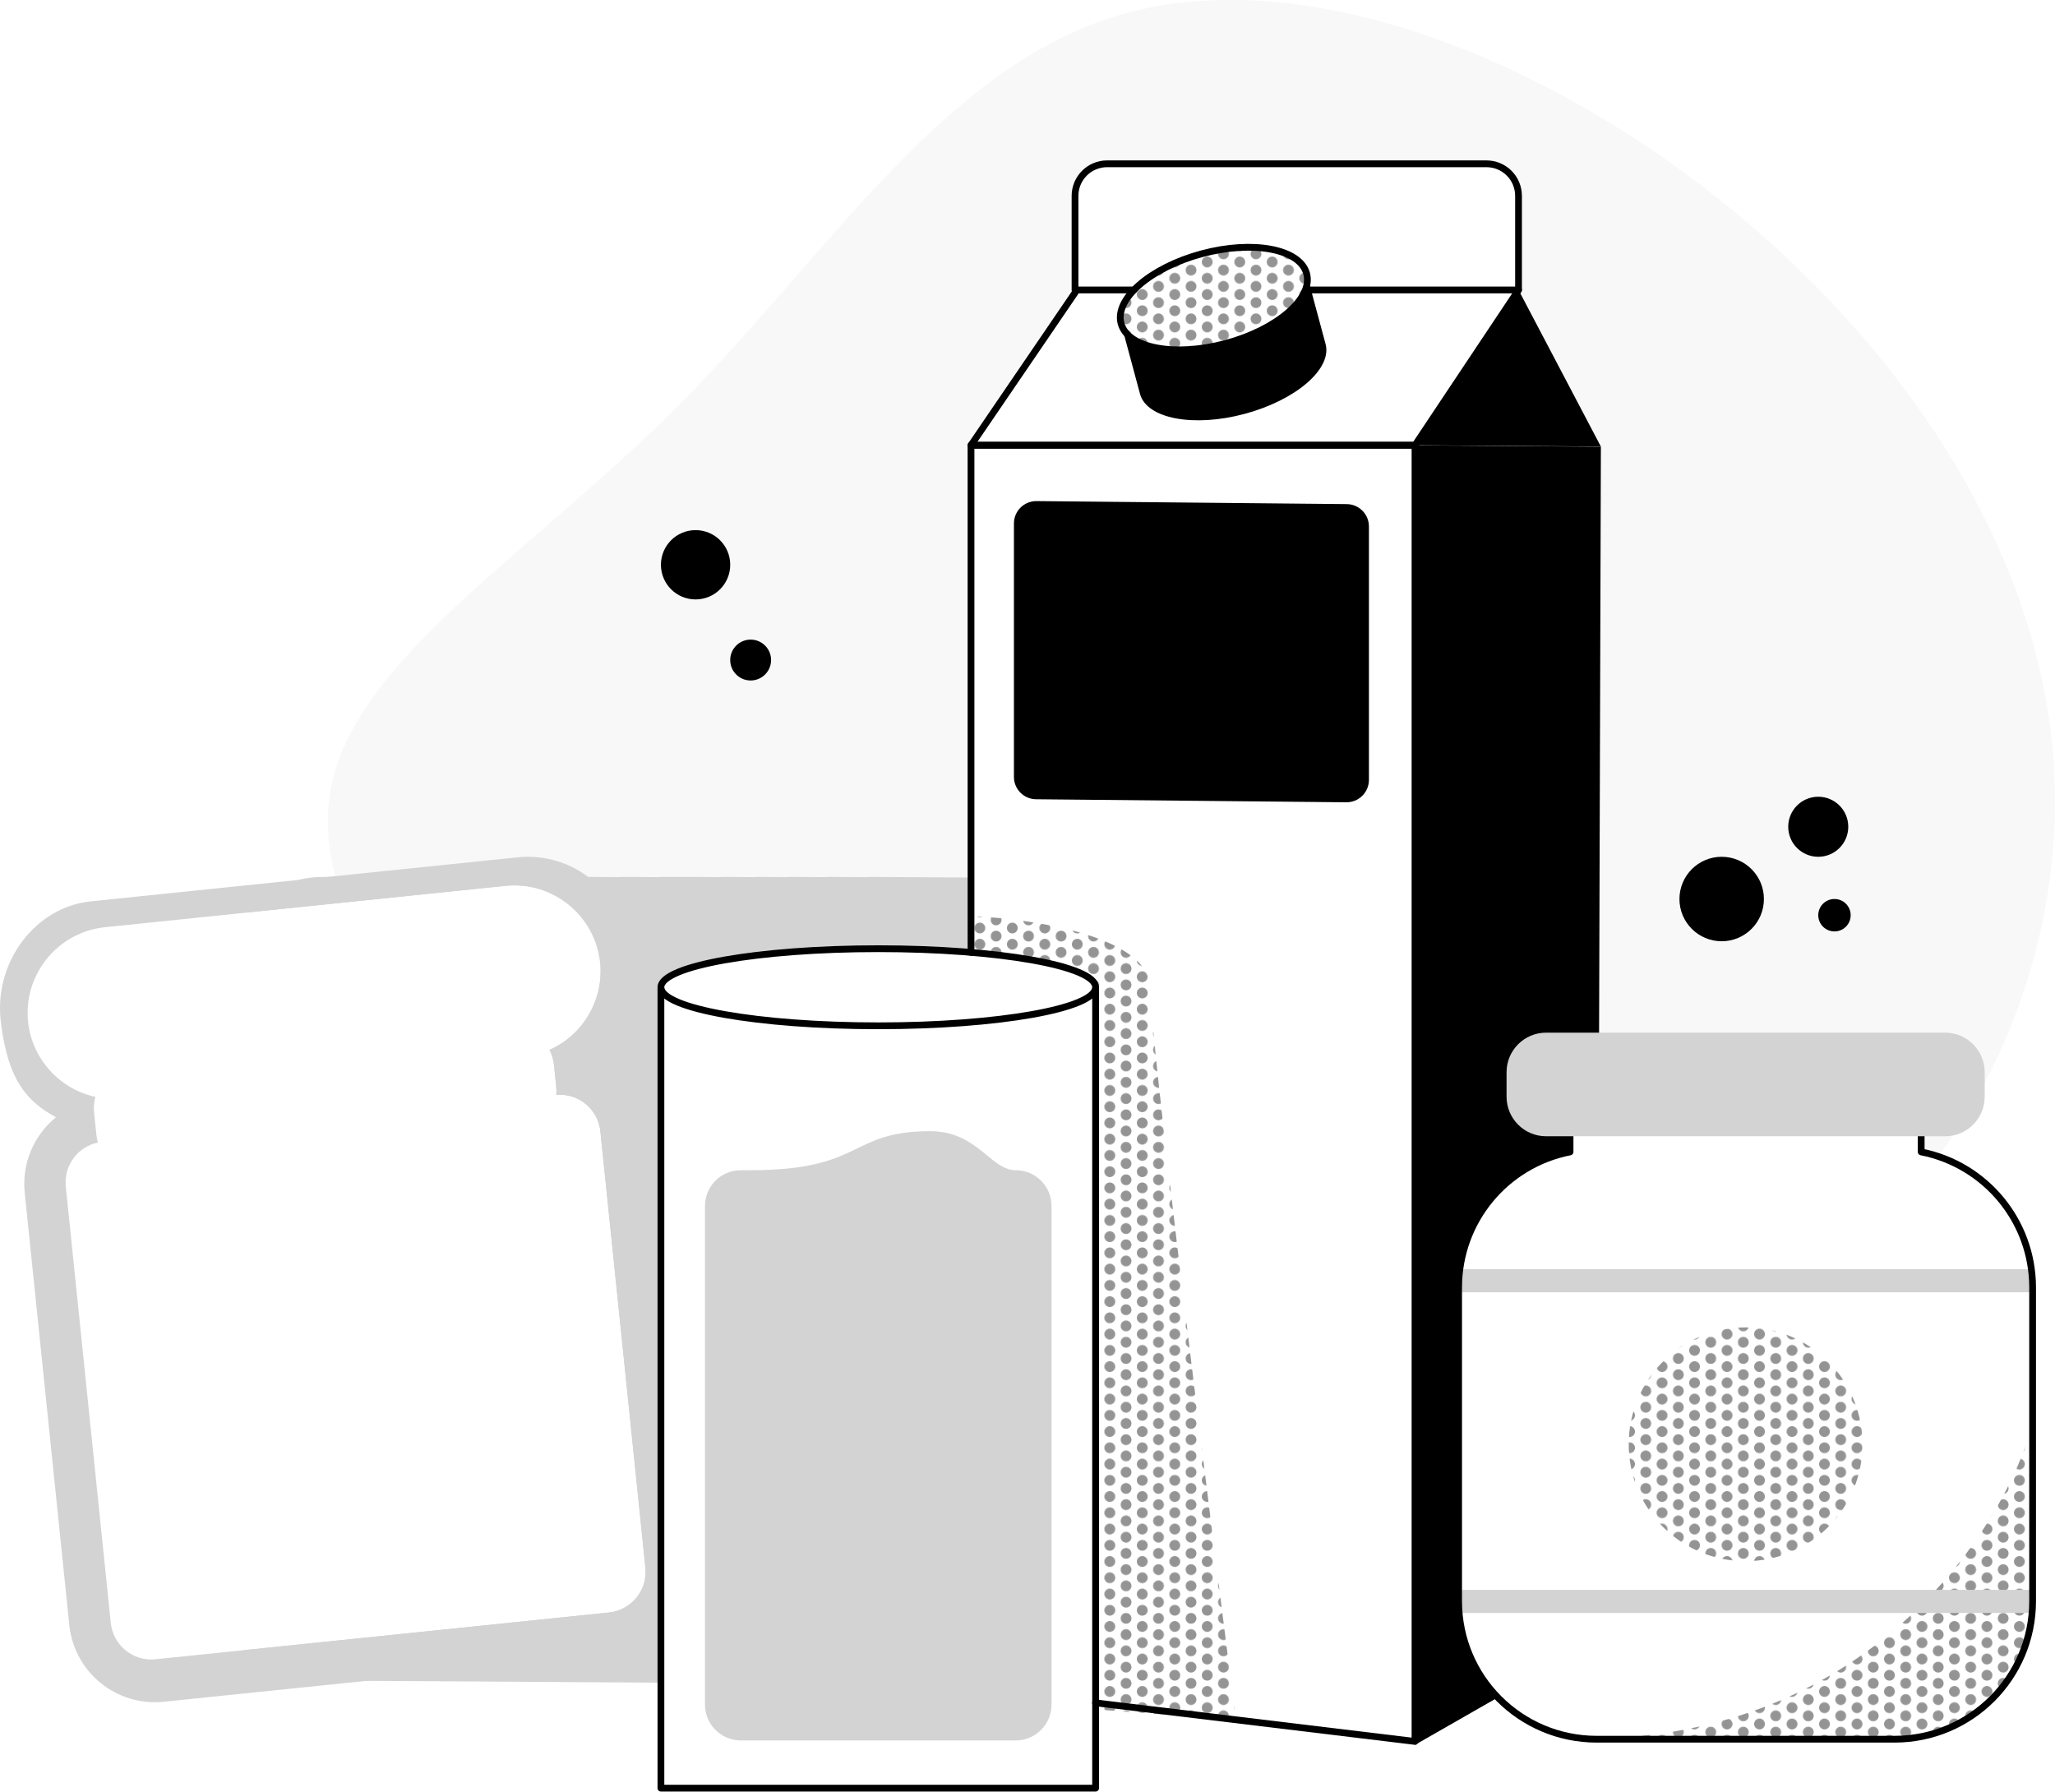
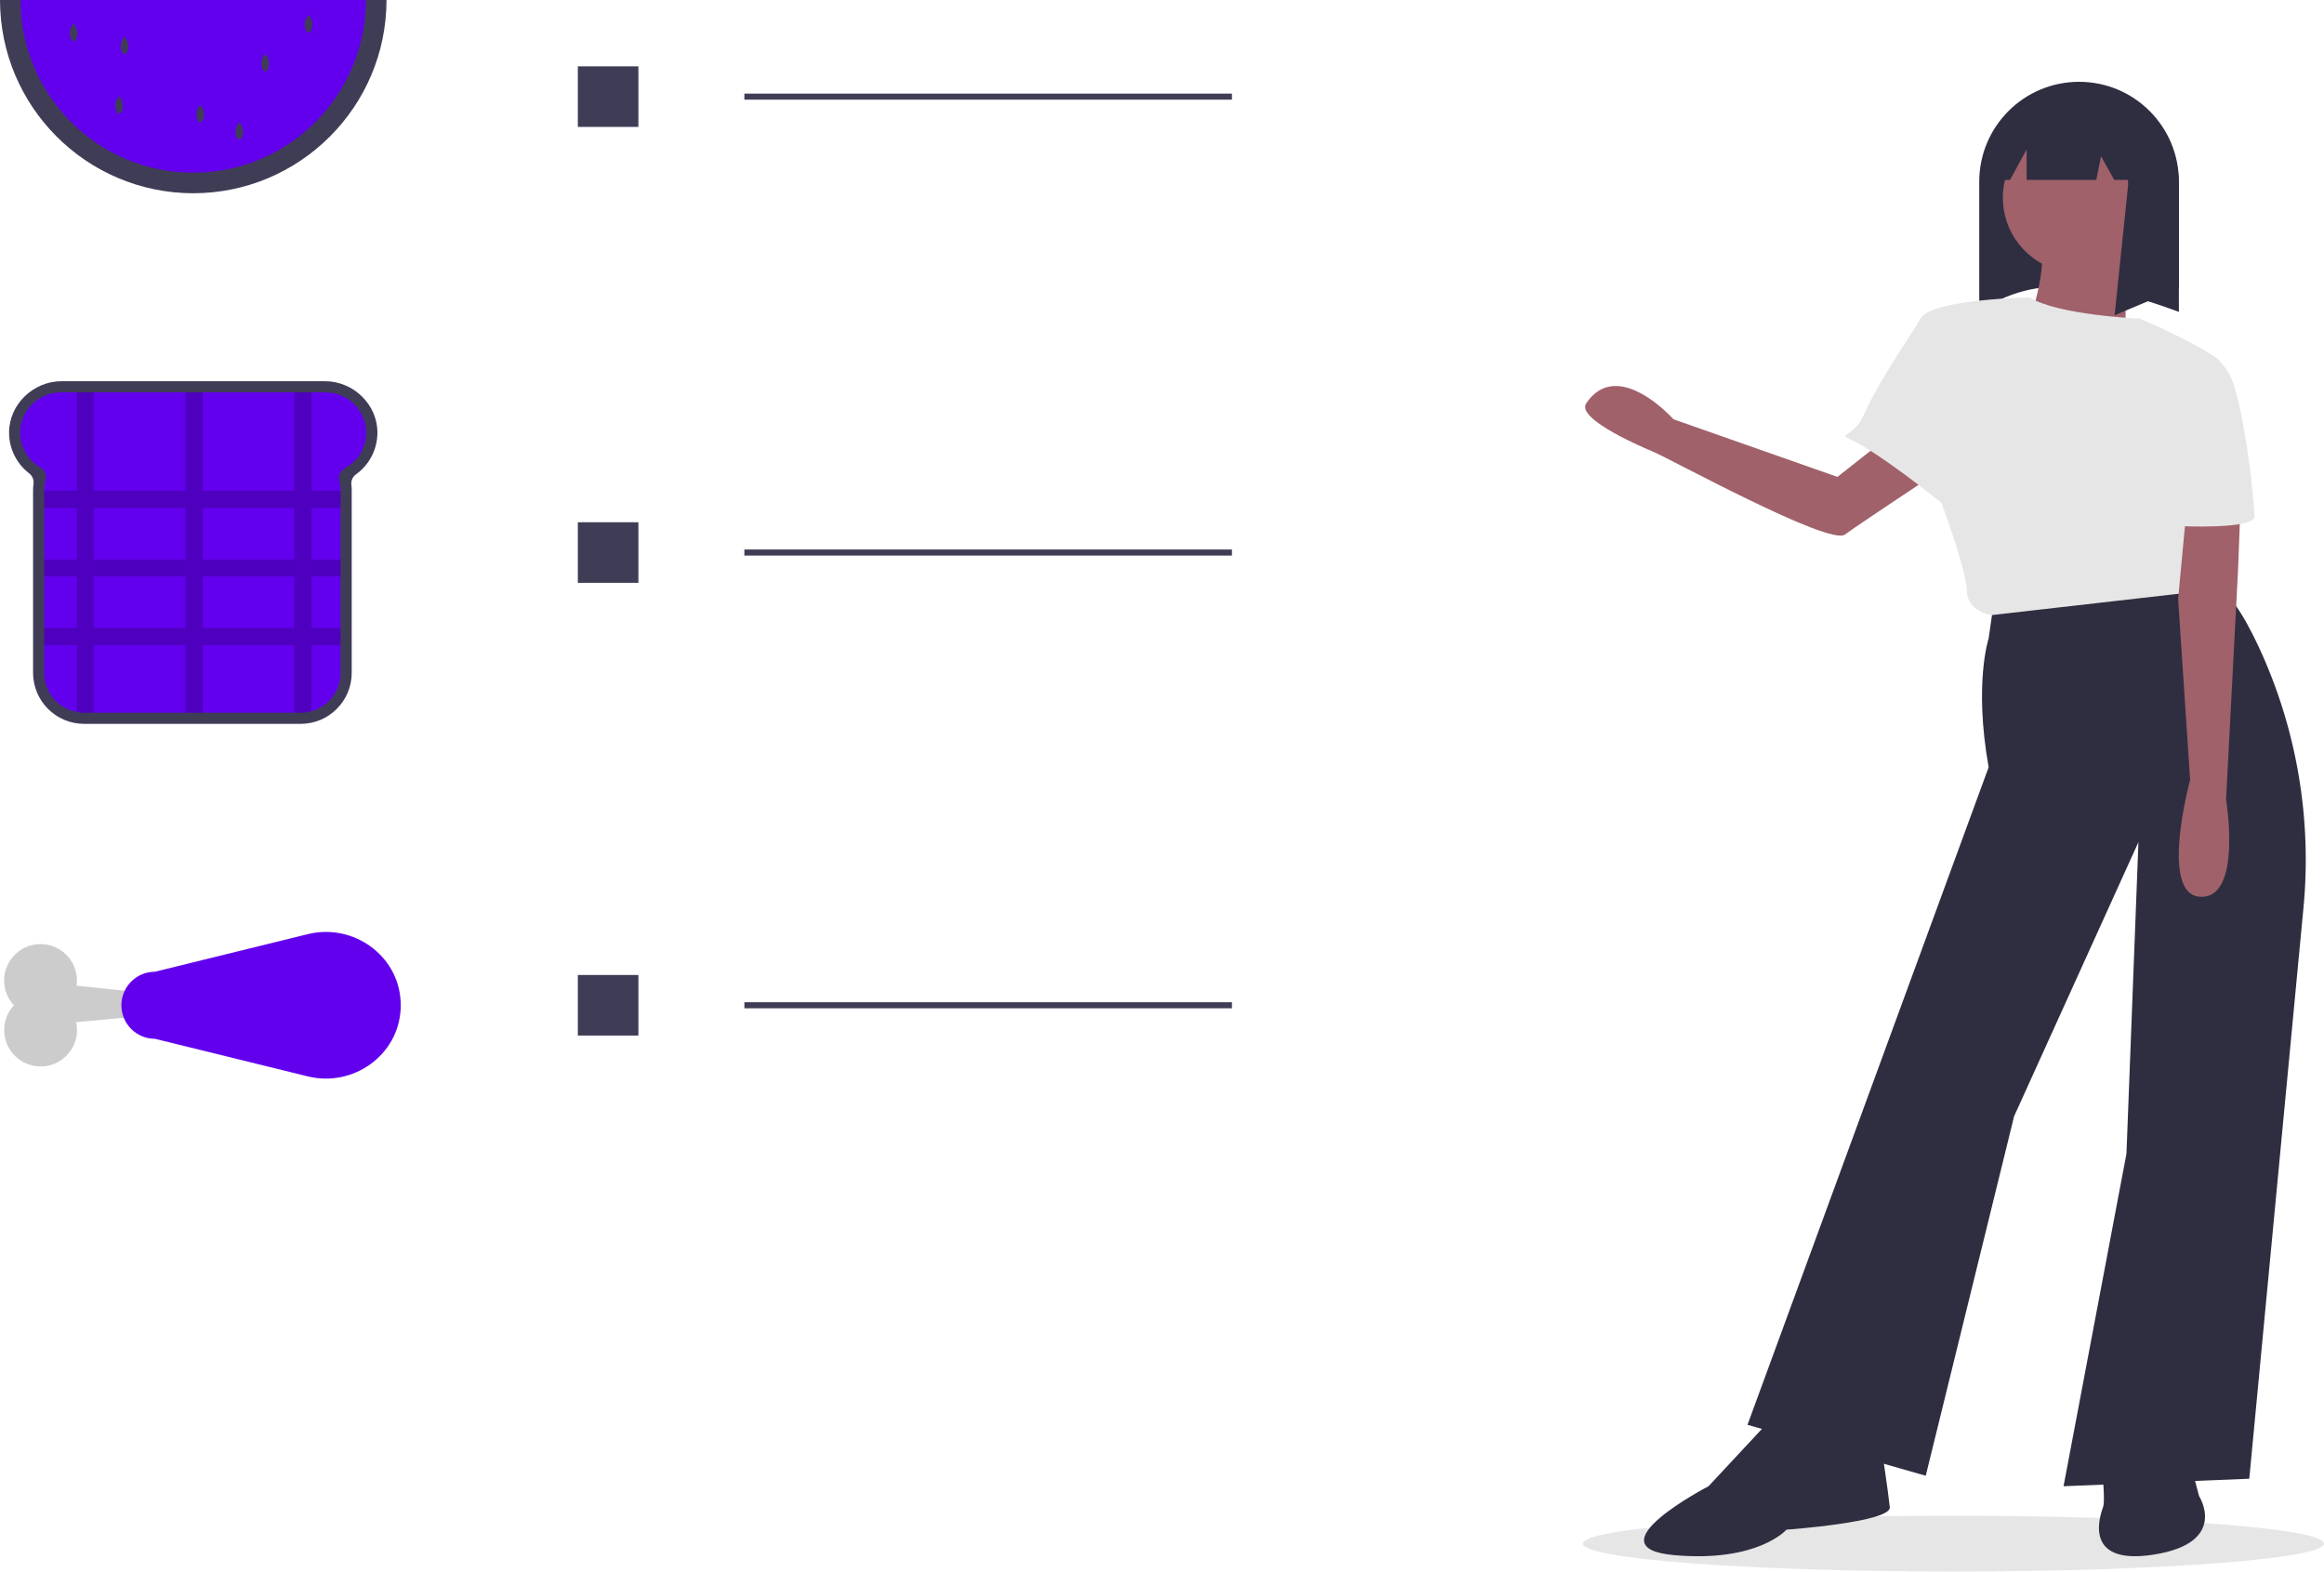
- <svg xmlns="http://www.w3.org/2000/svg" viewBox="0 0 759.07 661.74">
-   <defs>
-     <style>.cls-1,.cls-6,.cls-7{fill:none;}.cls-2{fill:#949494;}.cls-3{fill:url(#New_Pattern);}.cls-4{fill:#f8f8f8;}.cls-5{fill:#d3d3d3;}.cls-6{stroke:#000;stroke-linecap:round;stroke-linejoin:round;stroke-width:2.5px;}.cls-7{stroke:#d3d3d3;stroke-miterlimit:10;stroke-width:8.52px;}</style>
-     <pattern id="New_Pattern" data-name="New Pattern" width="12" height="12" patternTransform="translate(19.93 -5.22)" patternUnits="userSpaceOnUse" viewBox="0 0 12 12">
-       <rect class="cls-1" width="12" height="12" />
-       <rect class="cls-1" width="12" height="12" />
-       <circle class="cls-2" cx="12" cy="3" r="2" />
-       <circle class="cls-2" cx="6" r="2" />
-       <circle class="cls-2" cy="3" r="2" />
-       <circle class="cls-2" cx="12" cy="9" r="2" />
-       <circle class="cls-2" cx="6" cy="6" r="2" />
-       <circle class="cls-2" cy="9" r="2" />
-       <circle class="cls-2" cx="6" cy="12" r="2" />
-     </pattern>
-   </defs>
-   <g id="Layer_2" data-name="Layer 2">
-     <g id="Shadows">
-       <path class="cls-3" d="M750.8,525.75c-9.2,36-58.24,116.49-165.31,116.49h118.6L715.33,640l13.13-5.67,6.34-5.86,6-6.72,4.66-7.57L749.82,603l1.22-9V581.75l-.24-31Z" />
-       <polygon class="cls-3" points="416.27 110.29 413.82 117.38 416.27 123.32 423.69 127.61 429.81 128.9 444.5 128.9 456.89 125.62 470.06 119.59 478.14 113.18 482.5 107.1 482.64 101.07 480.17 96.95 475.04 93.69 467.37 91.73 459.06 91.38 452.01 91.38 440.08 94.88 428.48 99.93 422.25 104.24 416.27 110.29" />
-       <path class="cls-3" d="M358.67,338.48c10.46,0,66.17,4.73,66.17,26.64S456.5,635.24,456.5,635.24l-51.84-3.82V365.12l-3-4.81-13.83-4.37L370.71,353l-12-1.25Z" />
-     </g>
-     <g id="Layer_1-2" data-name="Layer 1">
-       <path class="cls-4" d="M758.79,285.26c-4-80.74-55.71-157.76-124.71-212.36S478.63-13.52,413.54,5.54,305.14,94.92,251,149.4,132.08,242.77,122.4,290.29c-2.82,13.9-.94,28.53,4.48,43l59.91-6.18a31.89,31.89,0,0,1,34.88,28.36h0A31.92,31.92,0,0,1,203,387.8a15.79,15.79,0,0,1,1.64,5.57l.84,8.13a15.73,15.73,0,0,1,0,2.91,15.06,15.06,0,0,1,16.28,13.41l1.28,12.36c6.87,3.38,13.89,6.4,21.07,9.13V365.12h.06a2.32,2.32,0,0,1-.06-.46c0-7.86,35.94-14.24,80.28-14.24,12.26,0,23.87.49,34.26,1.36h0V164.45l39.11-57.35h-.69V72.35A11.85,11.85,0,0,1,408.94,60.5H549.06a11.84,11.84,0,0,1,11.85,11.85V107.1l-38.24,57.35V493.08q8.08.89,16.11,1.52V475.42a51.08,51.08,0,0,1,41.16-49.94v-11.1h129.7v11.1a49.61,49.61,0,0,1,6.31,1.67C745.3,387.85,761.41,335.83,758.79,285.26Z" />
-       <path class="cls-5" d="M322.26,323.91c-.83,0-1.65,0-2.47.08L307,323.91c-.8,0-1.6,0-2.39.07l-11.94-.07c-.73,0-1.46,0-2.18.06l-9.46-.06c-.78,0-1.56,0-2.33.07l-11.11-.07q-1.12,0-2.25.06l-10.29-.06c-.68,0-1.36,0-2,0l-7.69,0c-.8,0-1.6,0-2.39.07l-11.91-.07c-.76,0-1.51,0-2.26.06l-10.32-.06c-.76,0-1.51,0-2.26.06l-10.32-.06c-.59,0-1.18,0-1.76,0l-5.67,0c-.75,0-1.48,0-2.22.06l-9.8-.06q-1.06,0-2.13.06l-8.88-.06c-.71,0-1.41,0-2.11,0l-8.63,0c-.91,0-1.81,0-2.7.1l-15.54-.1c-.61,0-1.22,0-1.83,0l-5.9,0c-.68,0-1.36,0-2,0l-7.69,0c-.68,0-1.36,0-2,0l-7.69,0a37,37,0,0,0-28.46,13.15l96-9.9a31.89,31.89,0,0,1,34.88,28.36h0A31.92,31.92,0,0,1,203,387.8a15.79,15.79,0,0,1,1.64,5.57l.84,8.13a15.73,15.73,0,0,1,0,2.91,15.06,15.06,0,0,1,16.28,13.41l16.64,161.3A15.06,15.06,0,0,1,225,595.6L90,609.53a31.65,31.65,0,0,0,24,11.2l130.16.79V365.12h.06a2.32,2.32,0,0,1-.06-.46c0-7.86,35.94-14.24,80.28-14.24,12.26,0,23.87.49,34.26,1.36V324.13Z" />
-       <polyline class="cls-6" points="482.5 107.1 560.91 107.1 522.67 164.45 358.67 164.45 397.78 107.1 418.87 107.1" />
-       <path class="cls-6" d="M560.91,107.1V72.35A11.84,11.84,0,0,0,549.06,60.5H408.94a11.85,11.85,0,0,0-11.85,11.85V107.1" />
-       <polyline class="cls-6" points="358.67 351.78 358.67 164.45 522.67 164.45 522.67 643.23 404.66 628.98" />
-       <ellipse class="cls-6" cx="448.37" cy="110.29" rx="35.49" ry="17.14" transform="translate(-13.26 120.28) rotate(-15.06)" />
-       <polygon points="560.91 107.1 522.67 164.45 591.33 164.95 560.91 107.1" />
-       <path d="M497.31,296.34,382.7,295.22a8.25,8.25,0,0,1-8.18-8.25V193.34a8.26,8.26,0,0,1,8.34-8.25l114.61,1.11a8.27,8.27,0,0,1,8.18,8.26v93.62A8.27,8.27,0,0,1,497.31,296.34Z" />
-       <path d="M489.64,127.08h0l-7-26h0c2.46,9.14-10.89,20.68-29.82,25.77s-36.26,1.81-38.72-7.33l7,26c2.46,9.14,19.8,12.43,38.72,7.33S492.09,136.22,489.64,127.08Z" />
-       <line class="cls-7" x1="538.78" y1="591.51" x2="750.8" y2="591.51" />
-       <line class="cls-7" x1="538.78" y1="473.07" x2="750.8" y2="473.07" />
-       <circle class="cls-3" cx="644.79" cy="533.47" r="43.18" />
-       <ellipse class="cls-6" cx="324.41" cy="364.66" rx="80.28" ry="14.24" />
-       <path class="cls-5" d="M375.19,432.24c-9.34,0-14.09-14.41-31.61-14.41-30.19,0-24.23,14.41-66.35,14.41h-3.6a13.21,13.21,0,0,0-13.22,13.21v184.2a13.22,13.22,0,0,0,13.22,13.21H375.19a13.22,13.22,0,0,0,13.22-13.21V445.45A13.21,13.21,0,0,0,375.19,432.24Z" />
-       <circle cx="635.95" cy="332.07" r="15.6" />
-       <circle cx="671.62" cy="305.38" r="11.09" />
-       <circle cx="677.61" cy="338.05" r="5.99" />
-       <circle cx="256.93" cy="208.61" r="12.8" />
-       <circle cx="277.27" cy="243.8" r="7.55" />
-       <path class="cls-5" d="M237.1,417.06a31.73,31.73,0,0,0-17-24.95,37.05,37.05,0,0,0,12.88-32l-1.08-10.45a37.13,37.13,0,0,0-40.62-33L33.5,332.94C13.25,335-2.29,355.09.28,377.19c2.58,22.27,10.07,29.83,20.4,35.49A31.73,31.73,0,0,0,9.13,440.57L25.6,600.24a31.77,31.77,0,0,0,34.86,28.34l164.77-17a31.62,31.62,0,0,0,18.9-8.84V485.18ZM225,595.6,57.4,612.89a15.07,15.07,0,0,1-16.48-13.4L24.29,438.19A15.06,15.06,0,0,1,36.18,422a15.68,15.68,0,0,1-.59-2.93l-.84-8.13a16,16,0,0,1,.47-5.79,31.91,31.91,0,0,1-24.86-27.78h0a31.88,31.88,0,0,1,28.36-34.88l148.07-15.28a31.89,31.89,0,0,1,34.88,28.36h0A31.92,31.92,0,0,1,203,387.8a15.79,15.79,0,0,1,1.64,5.57l.84,8.13a15.73,15.73,0,0,1,0,2.91,15.06,15.06,0,0,1,16.28,13.41l16.64,161.3A15.06,15.06,0,0,1,225,595.6Z" />
-       <polyline class="cls-6" points="404.69 365.12 404.69 660.49 244.13 660.49 244.13 365.12" />
-       <path class="cls-6" d="M709.64,425.48v-11.1H579.94v11.1a51.08,51.08,0,0,0-41.16,49.94V591.51a51,51,0,0,0,50.9,50.9H699.91a51,51,0,0,0,50.89-50.9V475.42A51.07,51.07,0,0,0,709.64,425.48Z" />
-       <path d="M538.78,591.51V475.42a51.08,51.08,0,0,1,41.16-49.94v-11.1h10.62L591.33,165l-68.66-.5v480L553.25,627A50.71,50.71,0,0,1,538.78,591.51Z" />
-       <rect class="cls-5" x="556.49" y="381.43" width="176.61" height="38.27" rx="14.61" ry="14.61" />
-     </g>
-   </g>
+ <svg xmlns="http://www.w3.org/2000/svg" id="bd9ea3a9-b4c9-40eb-b9f6-70e25d8cad06" data-name="Layer 1" width="767.457" height="518.945" viewBox="0 0 767.457 518.945">
+   <ellipse cx="645.091" cy="509.733" rx="122.366" ry="9.212" fill="#e6e6e6" />
+   <path d="M340.909,333.454c.039-9.376-7.949-17.045-17.325-17.045h-87.003c-9.228,0-17.201,7.542-17.309,16.77a16.936,16.936,0,0,0,6.57,13.611,3.789,3.789,0,0,1,1.5,3.468,16.853,16.853,0,0,0-.151,2.256v60.18a16.868,16.868,0,0,0,16.868,16.868h71.495a16.868,16.868,0,0,0,16.868-16.868V352.513a16.957,16.957,0,0,0-.115-1.976,3.659,3.659,0,0,1,1.539-3.378A16.946,16.946,0,0,0,340.909,333.454Z" transform="translate(-216.2716 -190.5273)" fill="#3f3d56" />
+   <path d="M337.142,331.803a13.495,13.495,0,0,0-13.505-11.717H236.556a13.528,13.528,0,0,0-13.301,10.478,13.317,13.317,0,0,0,6.365,14.342,3.663,3.663,0,0,1,1.714,4.147,13.059,13.059,0,0,0-.464,3.462v60.174a13.198,13.198,0,0,0,10.749,12.967,13.358,13.358,0,0,0,2.444.226h71.495a13.046,13.046,0,0,0,3.57-.492,13.191,13.191,0,0,0,9.618-12.696V352.51a13.132,13.132,0,0,0-.407-3.247,3.768,3.768,0,0,1-.113-.9,3.668,3.668,0,0,1,1.946-3.236l.006-.006A13.29,13.29,0,0,0,337.142,331.803Z" transform="translate(-216.2716 -190.5273)" fill="#6200ee" />
+   <path d="M328.746,358.275v-5.658H319.128v-32.531h-5.658v32.531h-30.268v-32.531h-5.658v32.531h-30.268v-32.531h-5.658v32.531H230.87v5.658h10.749V375.248H230.87v5.658h10.749v16.973H230.87v5.658h10.749v22.121a13.358,13.358,0,0,0,2.444.226h3.213V403.536h30.268v22.347h5.658V403.536h30.268v22.347h2.088a13.046,13.046,0,0,0,3.57-.492V403.536h9.618v-5.658H319.128V380.906h9.618V375.248H319.128V358.275Zm-81.469,0h30.268V375.248h-30.268Zm0,39.603V380.906h30.268v16.973Zm66.194,0h-30.268V380.906h30.268Zm0-22.63h-30.268V358.275h30.268Z" transform="translate(-216.2716 -190.5273)" opacity="0.2" />
+   <path d="M340.513,190.527a60.422,60.422,0,1,1-120.845,0H340.513Z" transform="translate(-216.2716 -190.5273)" fill="#6200ee" />
+   <path d="M241.835,201.253c0,1.58-.56,2.86-1.251,2.86s-1.251-1.281-1.251-2.86a4.662,4.662,0,0,1,1.251-2.86A4.661,4.661,0,0,1,241.835,201.253Z" transform="translate(-216.2716 -190.5273)" fill="#3f3d56" />
+   <path d="M305.118,211.264c0,1.58-.56,2.86-1.251,2.86s-1.251-1.281-1.251-2.86a4.662,4.662,0,0,1,1.251-2.86A4.662,4.662,0,0,1,305.118,211.264Z" transform="translate(-216.2716 -190.5273)" fill="#3f3d56" />
+   <path d="M258.639,205.544c0,1.58-.56,2.86-1.251,2.86s-1.251-1.281-1.251-2.86a4.662,4.662,0,0,1,1.251-2.86A4.662,4.662,0,0,1,258.639,205.544Z" transform="translate(-216.2716 -190.5273)" fill="#3f3d56" />
+   <path d="M283.666,228.068c0,1.58-.56,2.86-1.251,2.86s-1.251-1.281-1.251-2.86a4.662,4.662,0,0,1,1.251-2.86A4.662,4.662,0,0,1,283.666,228.068Z" transform="translate(-216.2716 -190.5273)" fill="#3f3d56" />
+   <path d="M256.851,225.208c0,1.58-.56,2.86-1.251,2.86s-1.251-1.281-1.251-2.86a4.661,4.661,0,0,1,1.251-2.86A4.662,4.662,0,0,1,256.851,225.208Z" transform="translate(-216.2716 -190.5273)" fill="#3f3d56" />
+   <path d="M319.419,198.393c0,1.58-.56,2.86-1.251,2.86s-1.251-1.281-1.251-2.86a4.662,4.662,0,0,1,1.251-2.86A4.662,4.662,0,0,1,319.419,198.393Z" transform="translate(-216.2716 -190.5273)" fill="#3f3d56" />
+   <path d="M296.537,233.788c0,1.58-.56,2.86-1.251,2.86s-1.251-1.281-1.251-2.86a4.662,4.662,0,0,1,1.251-2.86A4.662,4.662,0,0,1,296.537,233.788Z" transform="translate(-216.2716 -190.5273)" fill="#3f3d56" />
+   <path d="M280.091,254.346a63.891,63.891,0,0,1-63.819-63.819h6.793a57.026,57.026,0,1,0,114.052,0h6.793A63.891,63.891,0,0,1,280.091,254.346Z" transform="translate(-216.2716 -190.5273)" fill="#3f3d56" />
+   <rect x="190.819" y="21.909" width="20" height="20" fill="#3f3d56" />
+   <rect x="245.819" y="30.909" width="161" height="2" fill="#3f3d56" />
+   <rect x="190.819" y="172.458" width="20" height="20" fill="#3f3d56" />
+   <rect x="245.819" y="181.458" width="161" height="2" fill="#3f3d56" />
+   <rect x="190.819" y="321.959" width="20" height="20" fill="#3f3d56" />
+   <rect x="245.819" y="330.959" width="161" height="2" fill="#3f3d56" />
+   <path d="M848.596,327.872,823.048,348.009,768.913,328.983s-18.406-20.703-28.815-5.283c-3.565,5.281,19.784,15.038,21.986,15.944,5.507,2.267,58.258,31.207,63.428,27.41S859.765,344.054,859.765,344.054Z" transform="translate(-216.2716 -190.5273)" fill="#a0616a" />
+   <path d="M935.806,293.52c-24.214-9.048-47.247-13.329-65.922,0v-43.017a32.961,32.961,0,0,1,32.961-32.961h0a32.961,32.961,0,0,1,32.961,32.961Z" transform="translate(-216.2716 -190.5273)" fill="#2f2e41" />
+   <path d="M874.965,387.491l-1.979,13.85s-4.946,14.839,0,42.539l-79.638,217.149L852.211,677.848l29.184-118.715,41.056-90.52-3.957,102.886L897.718,681.311l61.336-2.473,17.873-188.293a166.793,166.793,0,0,0-14.945-86.825c-4.958-10.53-10.289-18.829-15.127-20.034C932.344,380.072,874.965,387.491,874.965,387.491Z" transform="translate(-216.2716 -190.5273)" fill="#2f2e41" />
+   <path d="M800.768,659.546l-20.28,21.764s-39.077,20.28-11.377,22.754,37.098-8.409,37.098-8.409,34.625-2.473,34.131-7.42-2.968-21.27-2.968-21.27Z" transform="translate(-216.2716 -190.5273)" fill="#2f2e41" />
+   <path d="M910.826,664.794v15.334s.495,6.43,0,7.914-7.914,19.786,16.818,15.829,14.839-19.291,14.839-19.291l-5.936-22.259Z" transform="translate(-216.2716 -190.5273)" fill="#2f2e41" />
+   <circle cx="686.27" cy="65.265" r="24.856" fill="#a0616a" />
+   <path d="M919.73,269.519s-3.463,32.647,0,38.582-35.12-5.936-35.12-5.936,8.409-22.259,5.441-31.163S919.73,269.519,919.73,269.519Z" transform="translate(-216.2716 -190.5273)" fill="#a0616a" />
+   <path d="M939.516,363.501l7.914,21.764-73.702,8.409s-7.914-1.484-7.914-7.914-8.409-29.184-8.409-29.184-20.595-16.692-30.488-21.144c-3.586-1.613,1.778-.947,4.796-7.793.905-2.058,1.988-4.229,3.171-6.43.965-1.805,2.003-3.636,3.067-5.441,1.291-2.201,2.622-4.368,3.913-6.43,3.908-6.237,7.474-11.481,8.617-13.603,3.463-6.43,36.015-7.004,36.015-7.004,9.309,5.857,36.203,7.004,36.203,7.004s18.5,7.741,26.206,13.603C949.463,309.758,939.516,363.501,939.516,363.501Z" transform="translate(-216.2716 -190.5273)" fill="#e6e6e6" />
+   <path d="M923.515,225.954v-.59l-.702.039a32.986,32.986,0,0,0-28.349-5.665,32.844,32.844,0,0,1,12.652,6.537L883.292,227.598l-10.056,22.346h6.805l5.485-10.056v10.056h23.017l1.564-7.821,4.345,7.821H918.975c.028.558.071,1.111.071,1.676l-4.469,43.017,21.229-8.939V251.62A32.892,32.892,0,0,0,923.515,225.954Z" transform="translate(-216.2716 -190.5273)" fill="#2f2e41" />
+   <path d="M956.828,339.758l-1.484,39.077-3.957,75.681s5.441,32.647-8.409,32.152-3.463-38.582-3.463-38.582l-3.957-59.852,3.957-42.045Z" transform="translate(-216.2716 -190.5273)" fill="#a0616a" />
+   <path d="M960.786,361.028c0,4.452-24.98,3.215-24.98,3.215L922.698,295.735s18.5,7.741,26.206,13.603a23.23,23.23,0,0,1,4.388,6.43c.589,1.588,1.147,3.428,1.677,5.441.524,1.998,1.014,4.17,1.474,6.43A263.162,263.162,0,0,1,960.786,361.028Z" transform="translate(-216.2716 -190.5273)" fill="#e6e6e6" />
+   <path d="M279.418,519.951l-37.862-3.92a12.02,12.02,0,1,0-20.696,6.466,12.025,12.025,0,1,0,20.563,5.559l37.995-3.493Z" transform="translate(-216.2716 -190.5273)" fill="#ccc" />
+   <path d="M317.92,545.973c14.884,3.66,29.879-6.897,30.655-22.205q.032-.637.032-1.282t-.032-1.282c-.776-15.308-15.77-25.865-30.655-22.205l-50.494,12.417a11.07,11.07,0,1,0,0,22.14Z" transform="translate(-216.2716 -190.5273)" fill="#6200ee" />
</svg>
